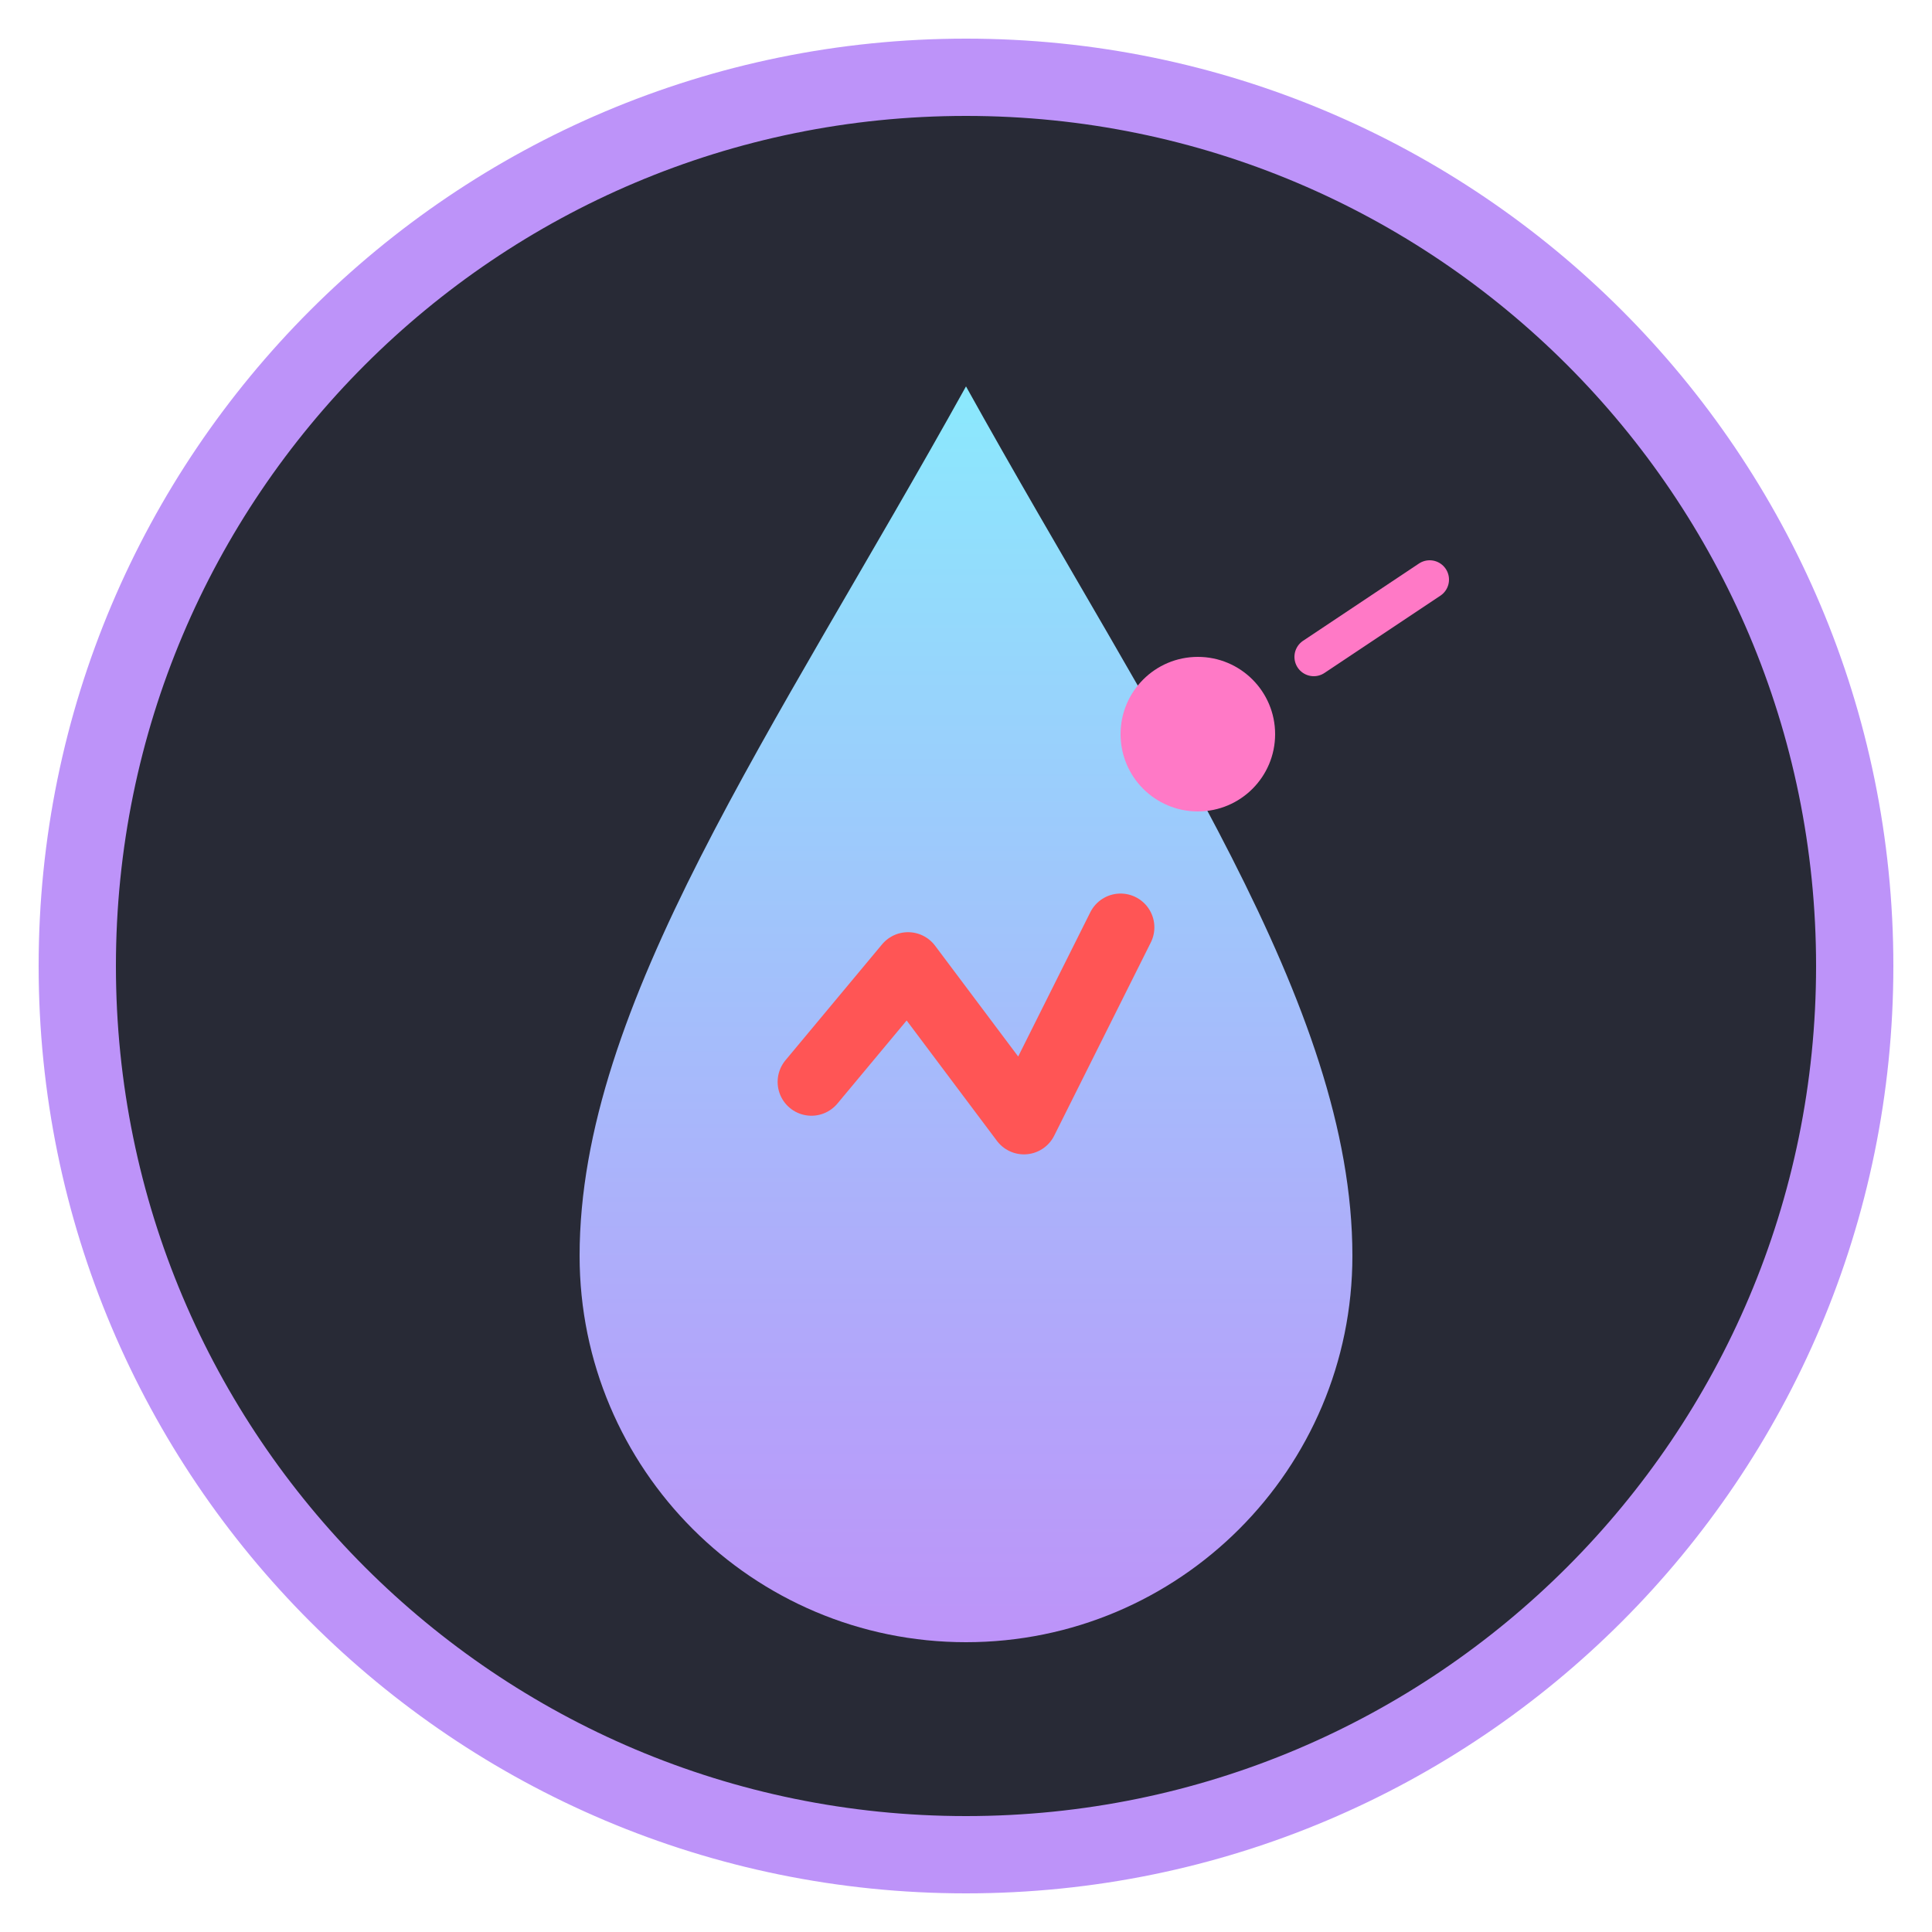
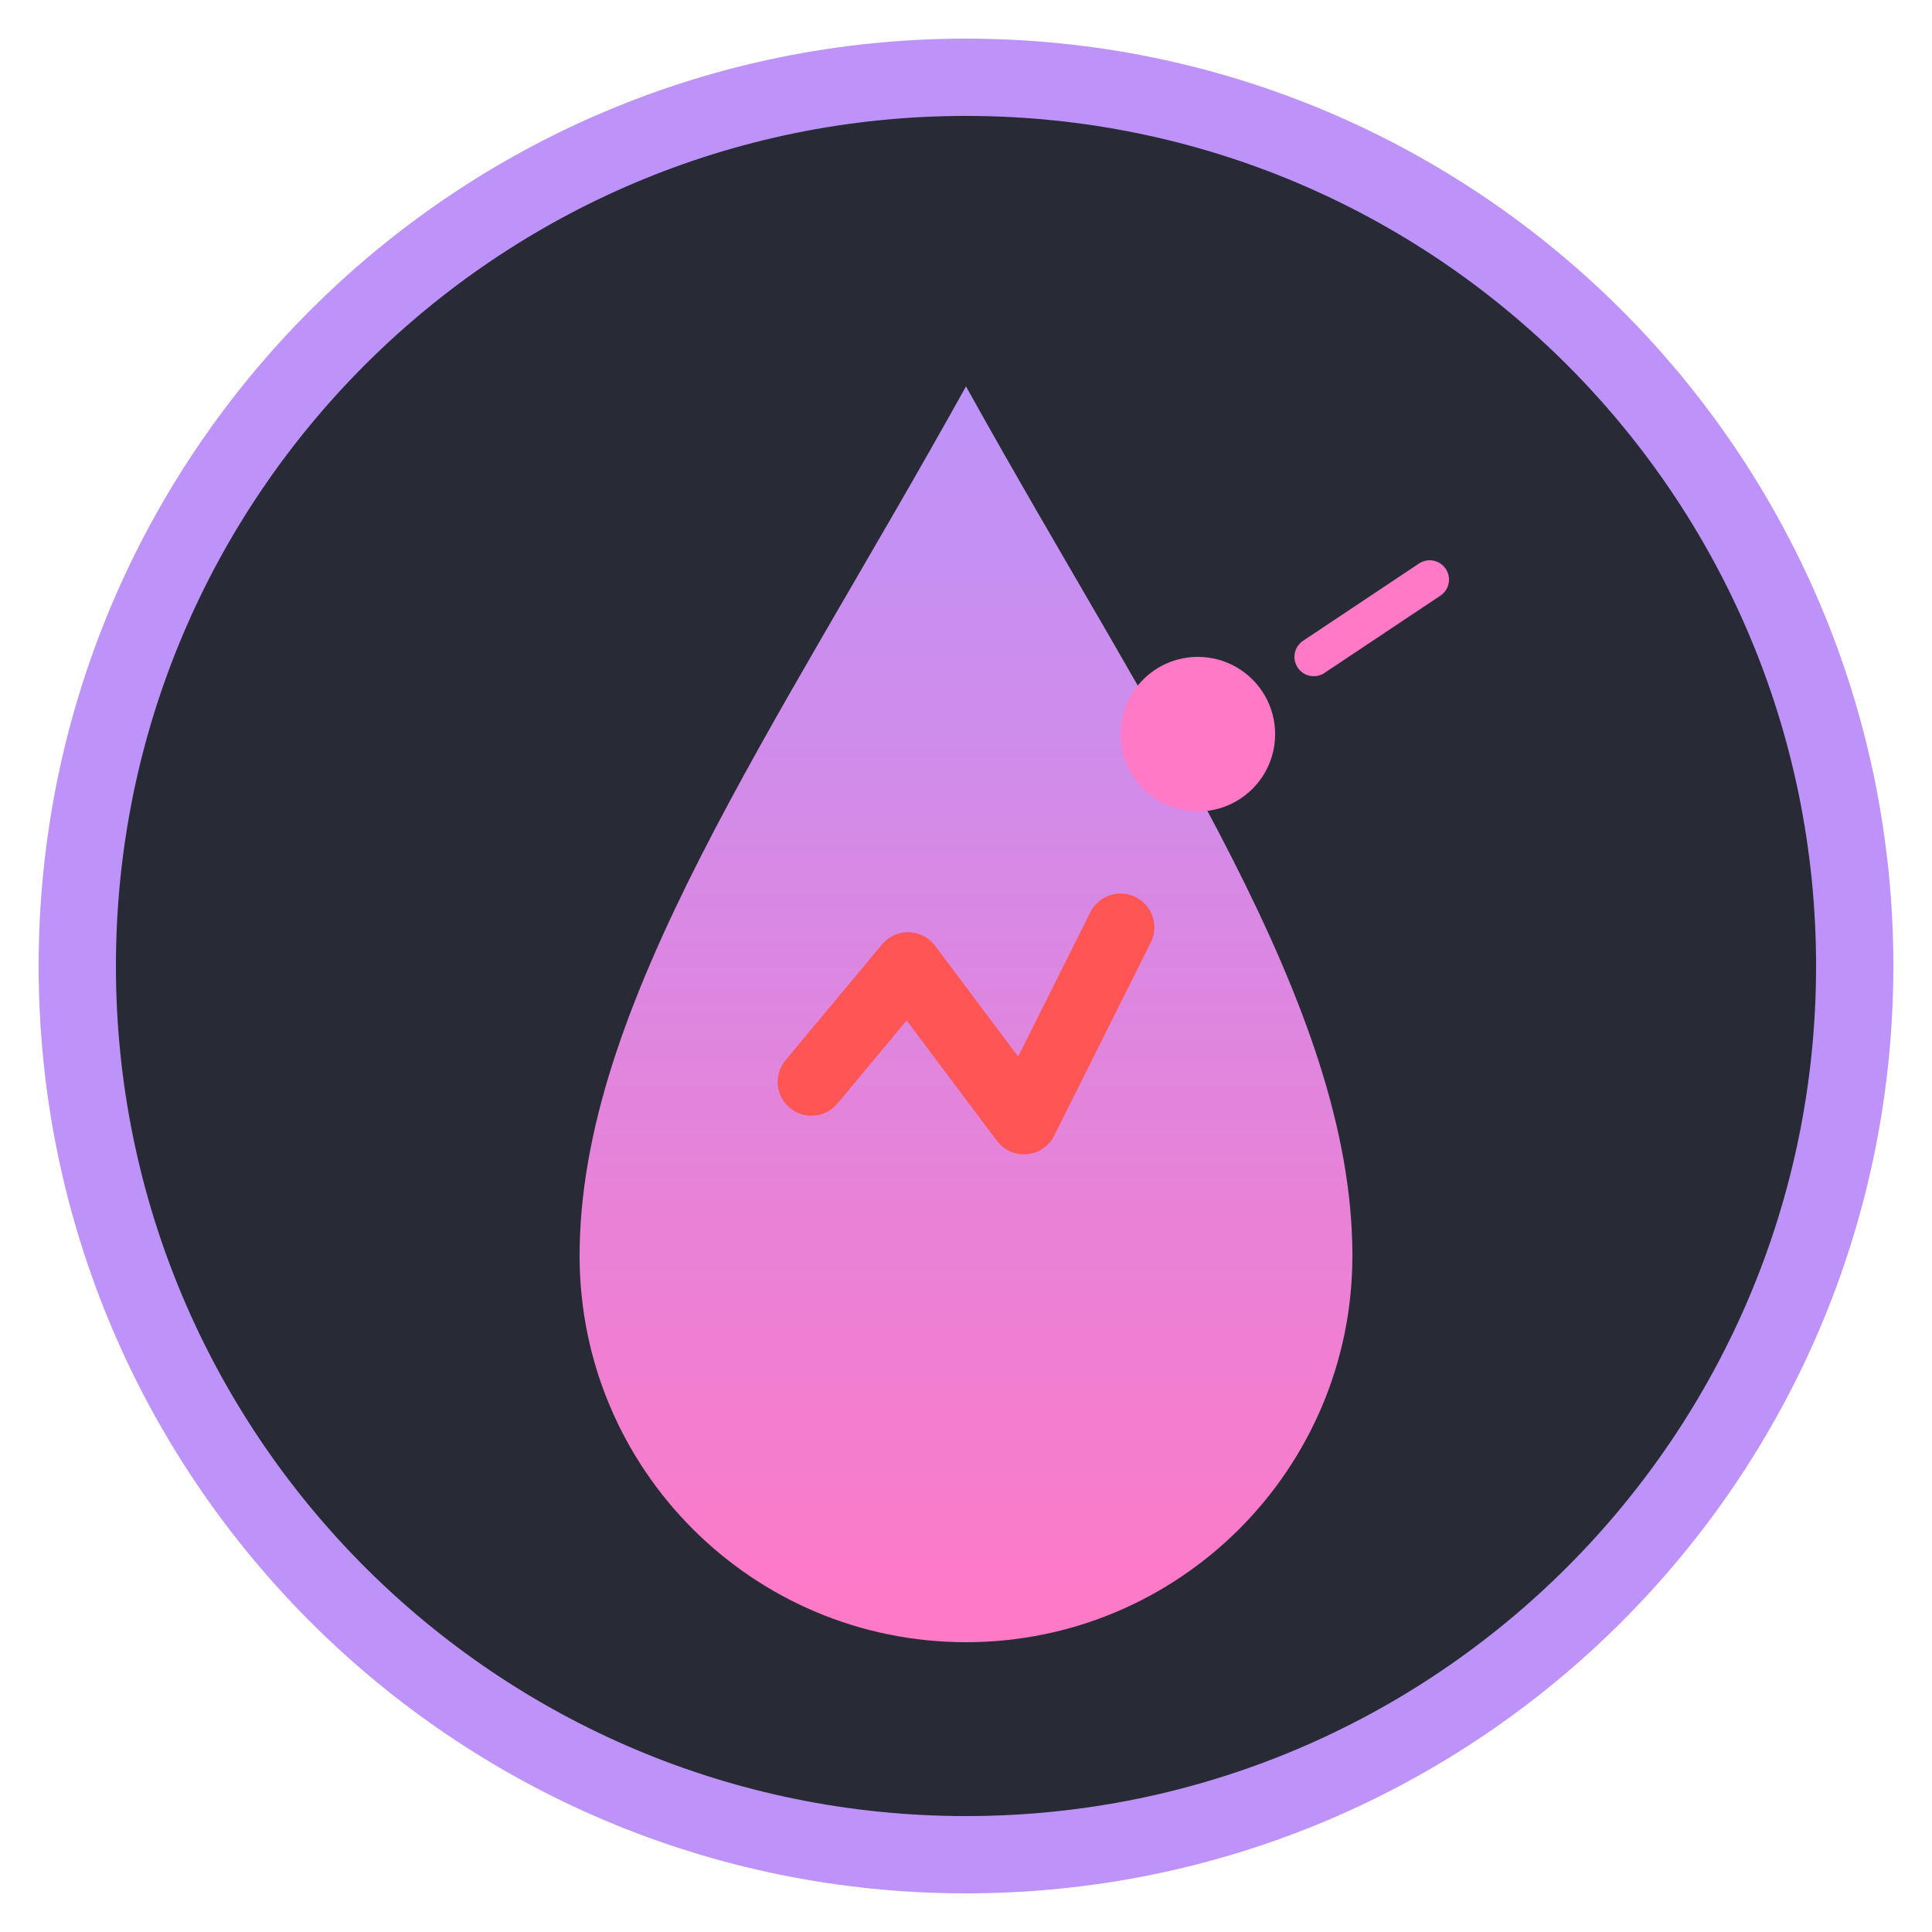
<svg xmlns="http://www.w3.org/2000/svg" viewBox="0 0 100 100" fill="none">
  <circle cx="50" cy="50" r="46" fill="#282a36" stroke="#bd93f9" stroke-width="4" />
-   <path d="M50 20 C40 38 30 52 30 65 A20 20 0 0 0 70 65 C70 52 60 38 50 20 Z" fill="url(#cyanGrad)" />
+   <path d="M50 20 C40 38 30 52 30 65 A20 20 0 0 0 70 65 C70 52 60 38 50 20 Z" fill="url(#purpleGrad)" />
  <path d="M42 56 L47 50 L53 58 L58 48" stroke="#ff5555" stroke-width="3.5" stroke-linecap="round" stroke-linejoin="round" />
  <circle cx="62" cy="38" r="4" fill="#ff79c6" />
  <path d="M68 34 L74 30" stroke="#ff79c6" stroke-width="2" stroke-linecap="round" />
  <defs>
-     <linearGradient id="cyanGrad" x1="50" y1="20" x2="50" y2="85" gradientUnits="userSpaceOnUse">
-       <stop stop-color="#8be9fd" />
-       <stop offset="1" stop-color="#bd93f9" />
+     <linearGradient id="purpleGrad" x1="50" y1="20" x2="50" y2="85" gradientUnits="userSpaceOnUse">
+       <stop stop-color="#bd93f9" />
+       <stop offset="1" stop-color="#ff79c6" />
    </linearGradient>
  </defs>
</svg>
